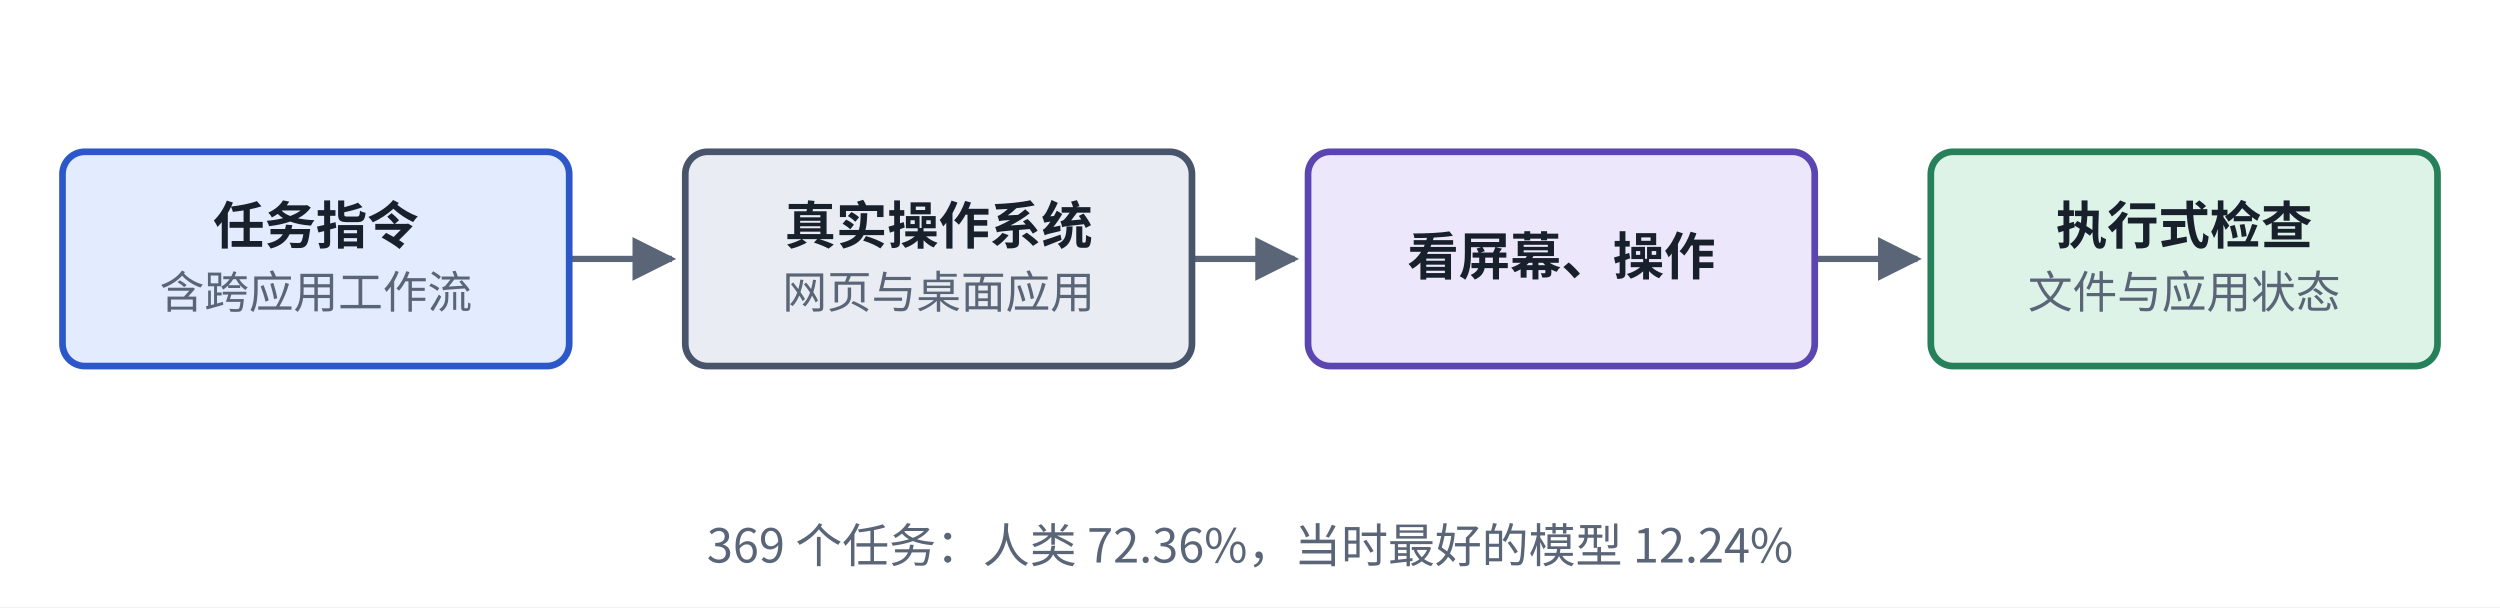
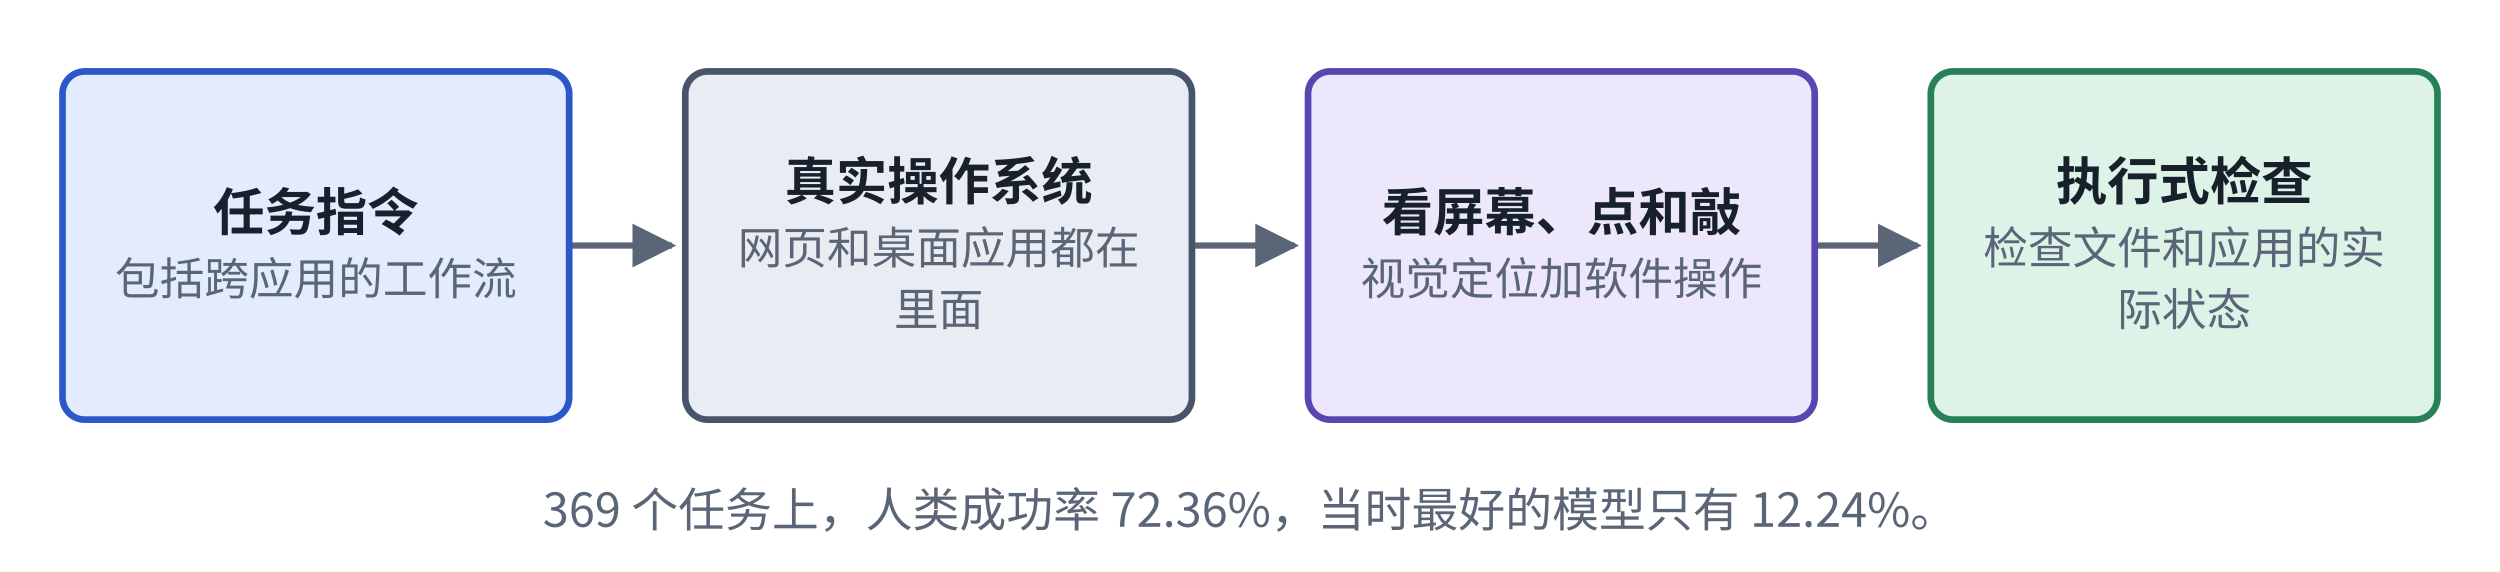
- <svg xmlns="http://www.w3.org/2000/svg" viewBox="0 0 560 136" width="560" height="136" role="img" aria-label="OSWorld 结构">
+ <svg xmlns="http://www.w3.org/2000/svg" viewBox="0 0 560 128" width="560" height="128" role="img" aria-label="OSWorld 结构">
  <defs>
    <marker id="ah-cardr2" viewBox="0 0 10 10" refX="9" refY="5" markerWidth="7" markerHeight="7" orient="auto-start-reverse">
      <path d="M0,0 L10,5 L0,10 z" fill="#5A6577" />
    </marker>
  </defs>
-   <rect x="0" y="0" width="560" height="136" fill="#ffffff" />
-   <path d="M127.5,58 L150.5,58" fill="none" stroke="#5A6577" stroke-width="1.4" marker-end="url(#ah-cardr2)" />
-   <path d="M267,58 L290,58" fill="none" stroke="#5A6577" stroke-width="1.4" marker-end="url(#ah-cardr2)" />
-   <path d="M406.5,58 L429.5,58" fill="none" stroke="#5A6577" stroke-width="1.4" marker-end="url(#ah-cardr2)" />
-   <rect x="14" y="34" width="113.5" height="48" rx="5" fill="#E3EBFF" stroke="#2B57C9" stroke-width="1.5" />
-   <rect x="153.5" y="34" width="113.5" height="48" rx="5" fill="#E9EDF3" stroke="#47546A" stroke-width="1.5" />
-   <rect x="293" y="34" width="113.5" height="48" rx="5" fill="#ECE7FB" stroke="#5B45B0" stroke-width="1.5" />
-   <rect x="432.5" y="34" width="113.5" height="48" rx="5" fill="#DDF3E8" stroke="#26805A" stroke-width="1.5" />
-   <text x="70.75" y="54.665" text-anchor="middle" font-size="11.5" font-weight="600" fill="#18202C" font-family="PingFang SC, Noto Sans CJK SC, Microsoft YaHei, sans-serif">任务指令</text>
-   <text x="70.75" y="69.035" text-anchor="middle" font-size="10" font-weight="400" fill="#5A6577" font-family="PingFang SC, Noto Sans CJK SC, Microsoft YaHei, sans-serif">含跨应用工作流</text>
-   <text x="210.25" y="54.665" text-anchor="middle" font-size="11.5" font-weight="600" fill="#18202C" font-family="PingFang SC, Noto Sans CJK SC, Microsoft YaHei, sans-serif">真实操作系统</text>
-   <text x="210.25" y="69.035" text-anchor="middle" font-size="10" font-weight="400" fill="#5A6577" font-family="PingFang SC, Noto Sans CJK SC, Microsoft YaHei, sans-serif">网页与桌面应用</text>
-   <text x="349.75" y="61.565" text-anchor="middle" font-size="11.5" font-weight="600" fill="#18202C" font-family="PingFang SC, Noto Sans CJK SC, Microsoft YaHei, sans-serif">看屏幕、操作</text>
-   <text x="489.25" y="54.665" text-anchor="middle" font-size="11.5" font-weight="600" fill="#18202C" font-family="PingFang SC, Noto Sans CJK SC, Microsoft YaHei, sans-serif">执行式检查</text>
-   <text x="489.25" y="69.035" text-anchor="middle" font-size="10" font-weight="400" fill="#5A6577" font-family="PingFang SC, Noto Sans CJK SC, Microsoft YaHei, sans-serif">文件与应用状态</text>
-   <text x="280" y="126" text-anchor="middle" font-size="10.5" font-weight="500" fill="#5A6577" font-family="PingFang SC, Noto Sans CJK SC, Microsoft YaHei, sans-serif">369 个任务：人类 72.36%，当时最好的模型 12.24%</text>
+   <rect x="0" y="0" width="560" height="128" fill="#ffffff" />
+   <path d="M127.5,55 L150.5,55" fill="none" stroke="#5A6577" stroke-width="1.4" marker-end="url(#ah-cardr2)" />
+   <path d="M267,55 L290,55" fill="none" stroke="#5A6577" stroke-width="1.4" marker-end="url(#ah-cardr2)" />
+   <path d="M406.5,55 L429.5,55" fill="none" stroke="#5A6577" stroke-width="1.4" marker-end="url(#ah-cardr2)" />
+   <rect x="14" y="16" width="113.5" height="78" rx="5" fill="#E3EBFF" stroke="#2B57C9" stroke-width="1.5" />
+   <rect x="153.5" y="16" width="113.5" height="78" rx="5" fill="#E9EDF3" stroke="#47546A" stroke-width="1.5" />
+   <rect x="293" y="16" width="113.5" height="78" rx="5" fill="#ECE7FB" stroke="#5B45B0" stroke-width="1.5" />
+   <rect x="432.5" y="16" width="113.5" height="78" rx="5" fill="#DDF3E8" stroke="#26805A" stroke-width="1.5" />
+   <text x="70.75" y="51.665" text-anchor="middle" font-size="11.5" font-weight="600" fill="#18202C" font-family="PingFang SC, Noto Sans CJK SC, Microsoft YaHei, sans-serif">任务指令</text>
+   <text x="70.75" y="66.035" text-anchor="middle" font-size="10" font-weight="400" fill="#5A6577" font-family="PingFang SC, Noto Sans CJK SC, Microsoft YaHei, sans-serif">包括跨应用的工作流</text>
+   <text x="210.25" y="44.765" text-anchor="middle" font-size="11.5" font-weight="600" fill="#18202C" font-family="PingFang SC, Noto Sans CJK SC, Microsoft YaHei, sans-serif">真实操作系统</text>
+   <text x="210.25" y="59.135" text-anchor="middle" font-size="10" font-weight="400" fill="#5A6577" font-family="PingFang SC, Noto Sans CJK SC, Microsoft YaHei, sans-serif">网页和桌面应用都在</text>
+   <text x="210.25" y="72.935" text-anchor="middle" font-size="10" font-weight="400" fill="#5A6577" font-family="PingFang SC, Noto Sans CJK SC, Microsoft YaHei, sans-serif">里面</text>
+   <text x="349.75" y="51.665" text-anchor="middle" font-size="11.5" font-weight="600" fill="#18202C" font-family="PingFang SC, Noto Sans CJK SC, Microsoft YaHei, sans-serif">看屏幕、点和敲</text>
+   <text x="349.75" y="66.035" text-anchor="middle" font-size="10" font-weight="400" fill="#5A6577" font-family="PingFang SC, Noto Sans CJK SC, Microsoft YaHei, sans-serif">视觉定位加软件操作</text>
+   <text x="489.25" y="44.765" text-anchor="middle" font-size="11.5" font-weight="600" fill="#18202C" font-family="PingFang SC, Noto Sans CJK SC, Microsoft YaHei, sans-serif">执行式检查</text>
+   <text x="489.25" y="59.135" text-anchor="middle" font-size="10" font-weight="400" fill="#5A6577" font-family="PingFang SC, Noto Sans CJK SC, Microsoft YaHei, sans-serif">检查文件和应用的实</text>
+   <text x="489.25" y="72.935" text-anchor="middle" font-size="10" font-weight="400" fill="#5A6577" font-family="PingFang SC, Noto Sans CJK SC, Microsoft YaHei, sans-serif">际状态</text>
+   <text x="280" y="118" text-anchor="middle" font-size="10.5" font-weight="500" fill="#5A6577" font-family="PingFang SC, Noto Sans CJK SC, Microsoft YaHei, sans-serif">369 个任务上，人类成功率 72.36%，当时最好的模型只有 12.24%。</text>
</svg>
